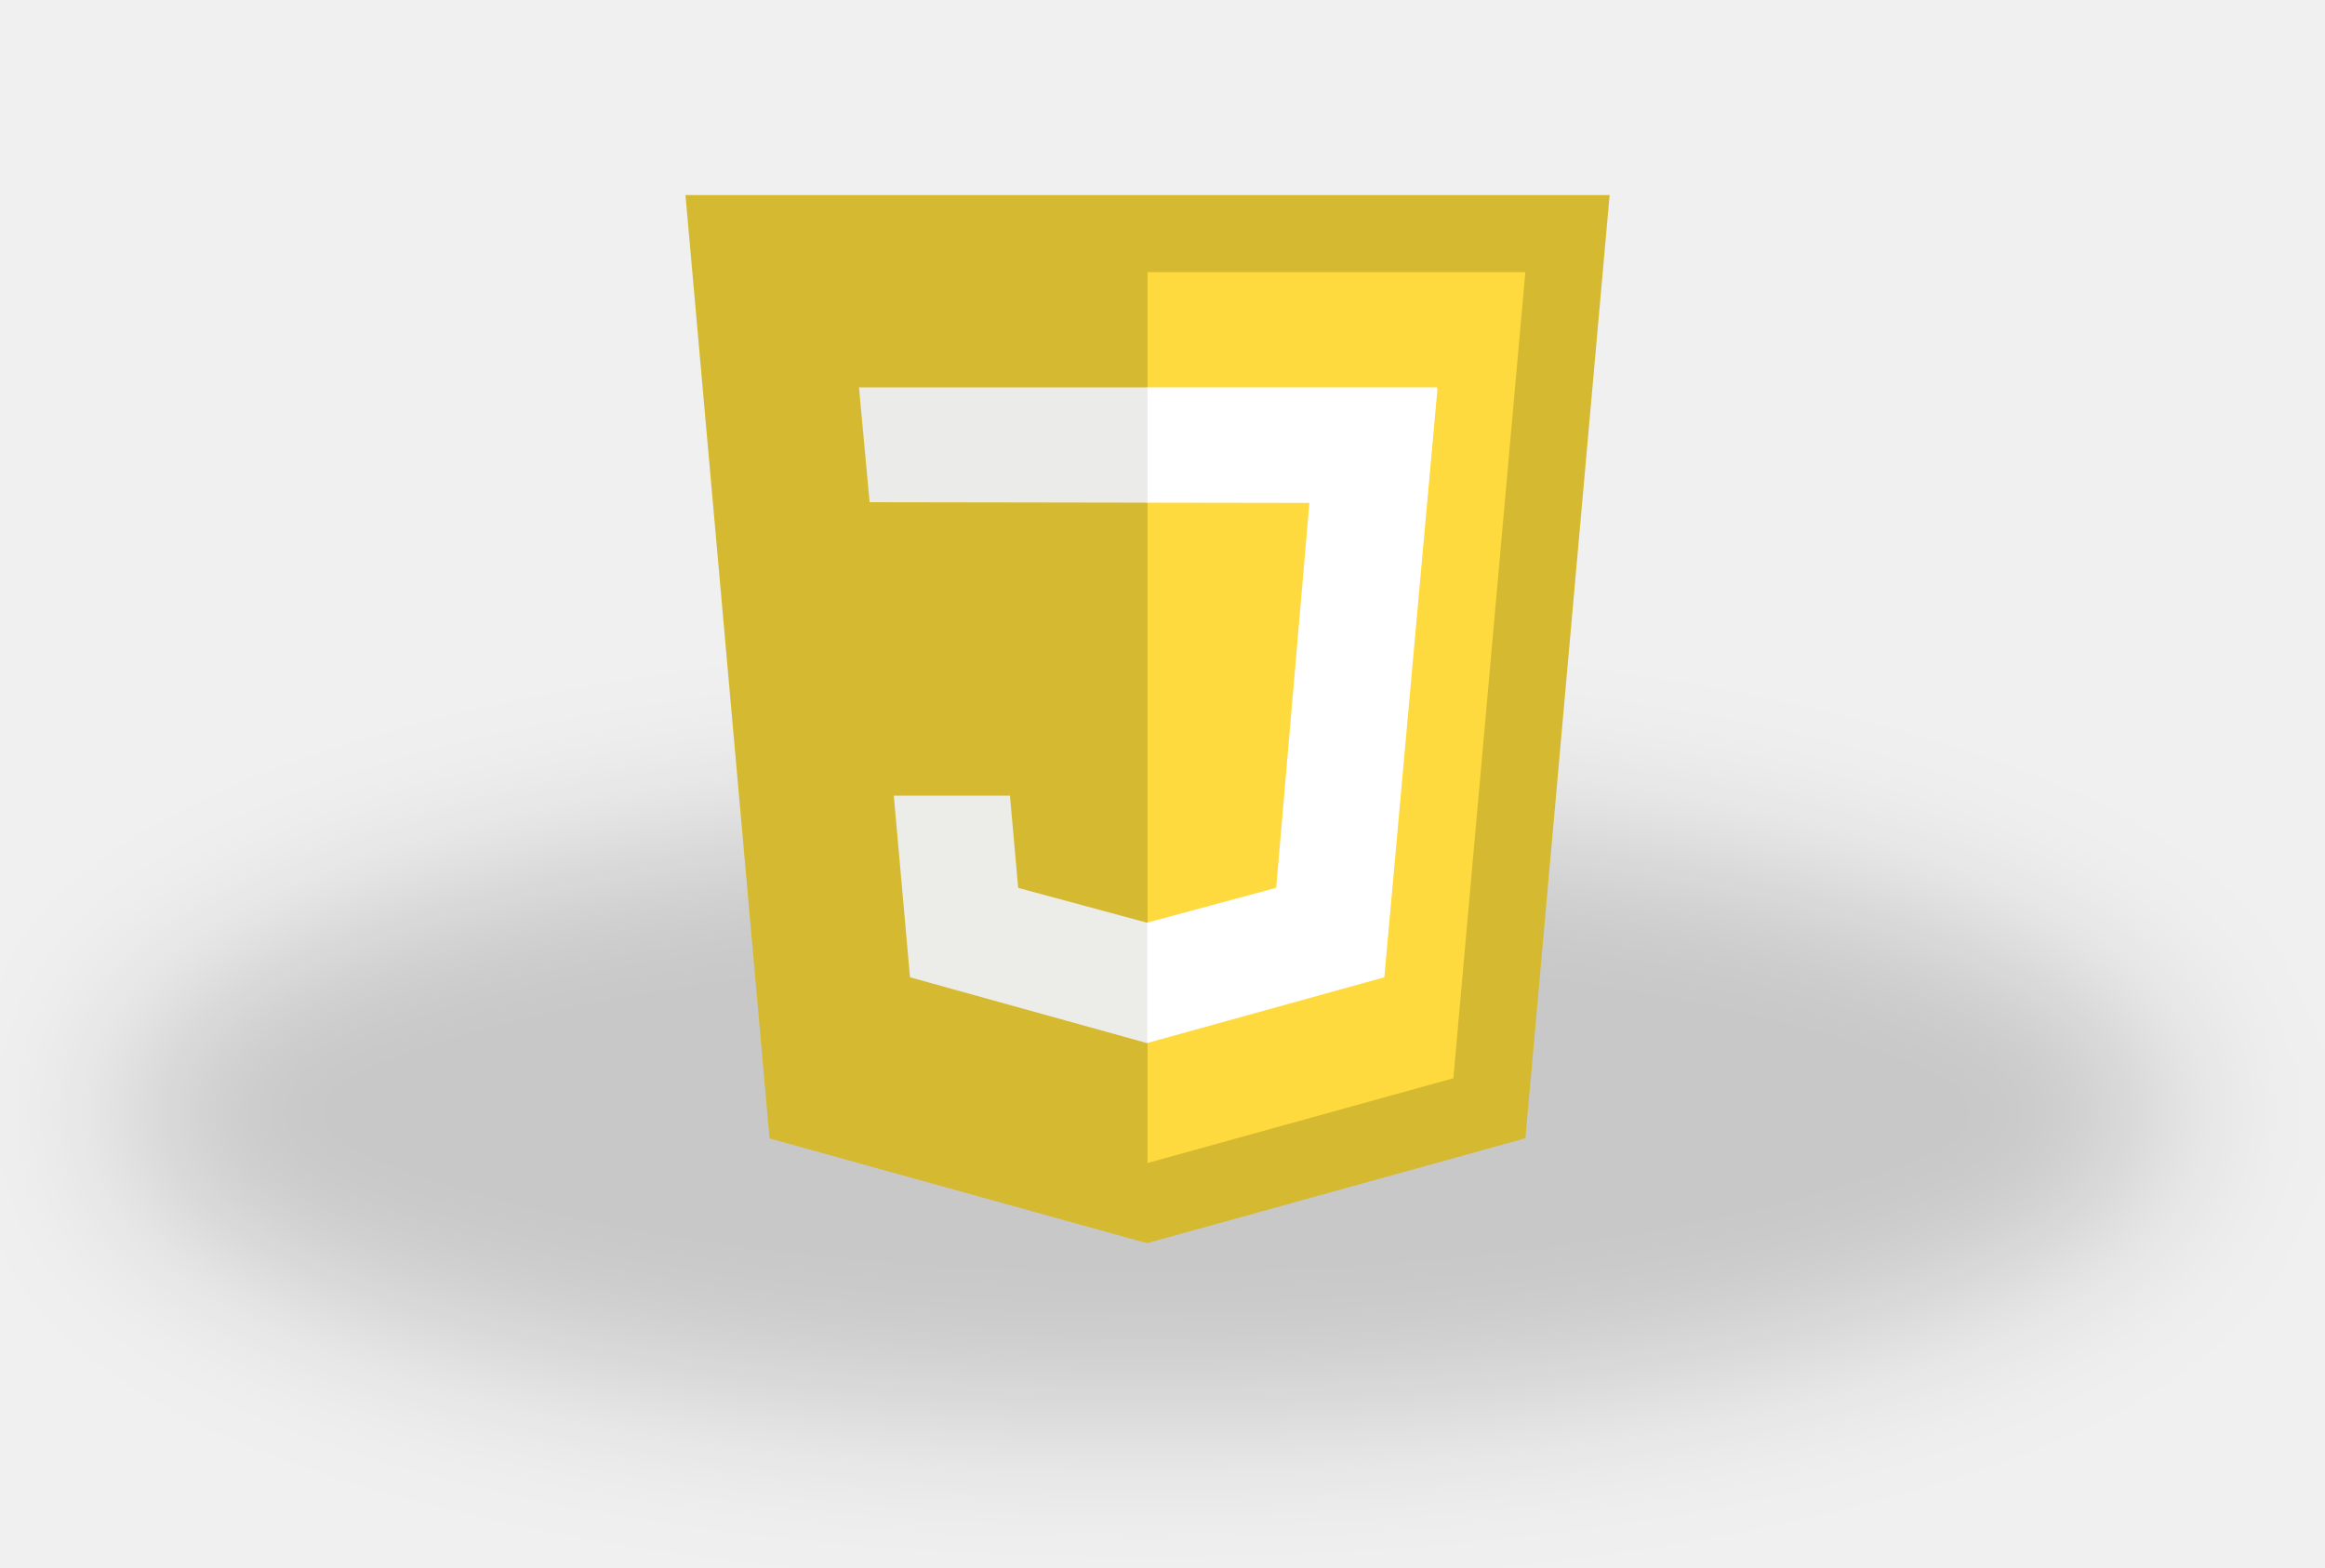
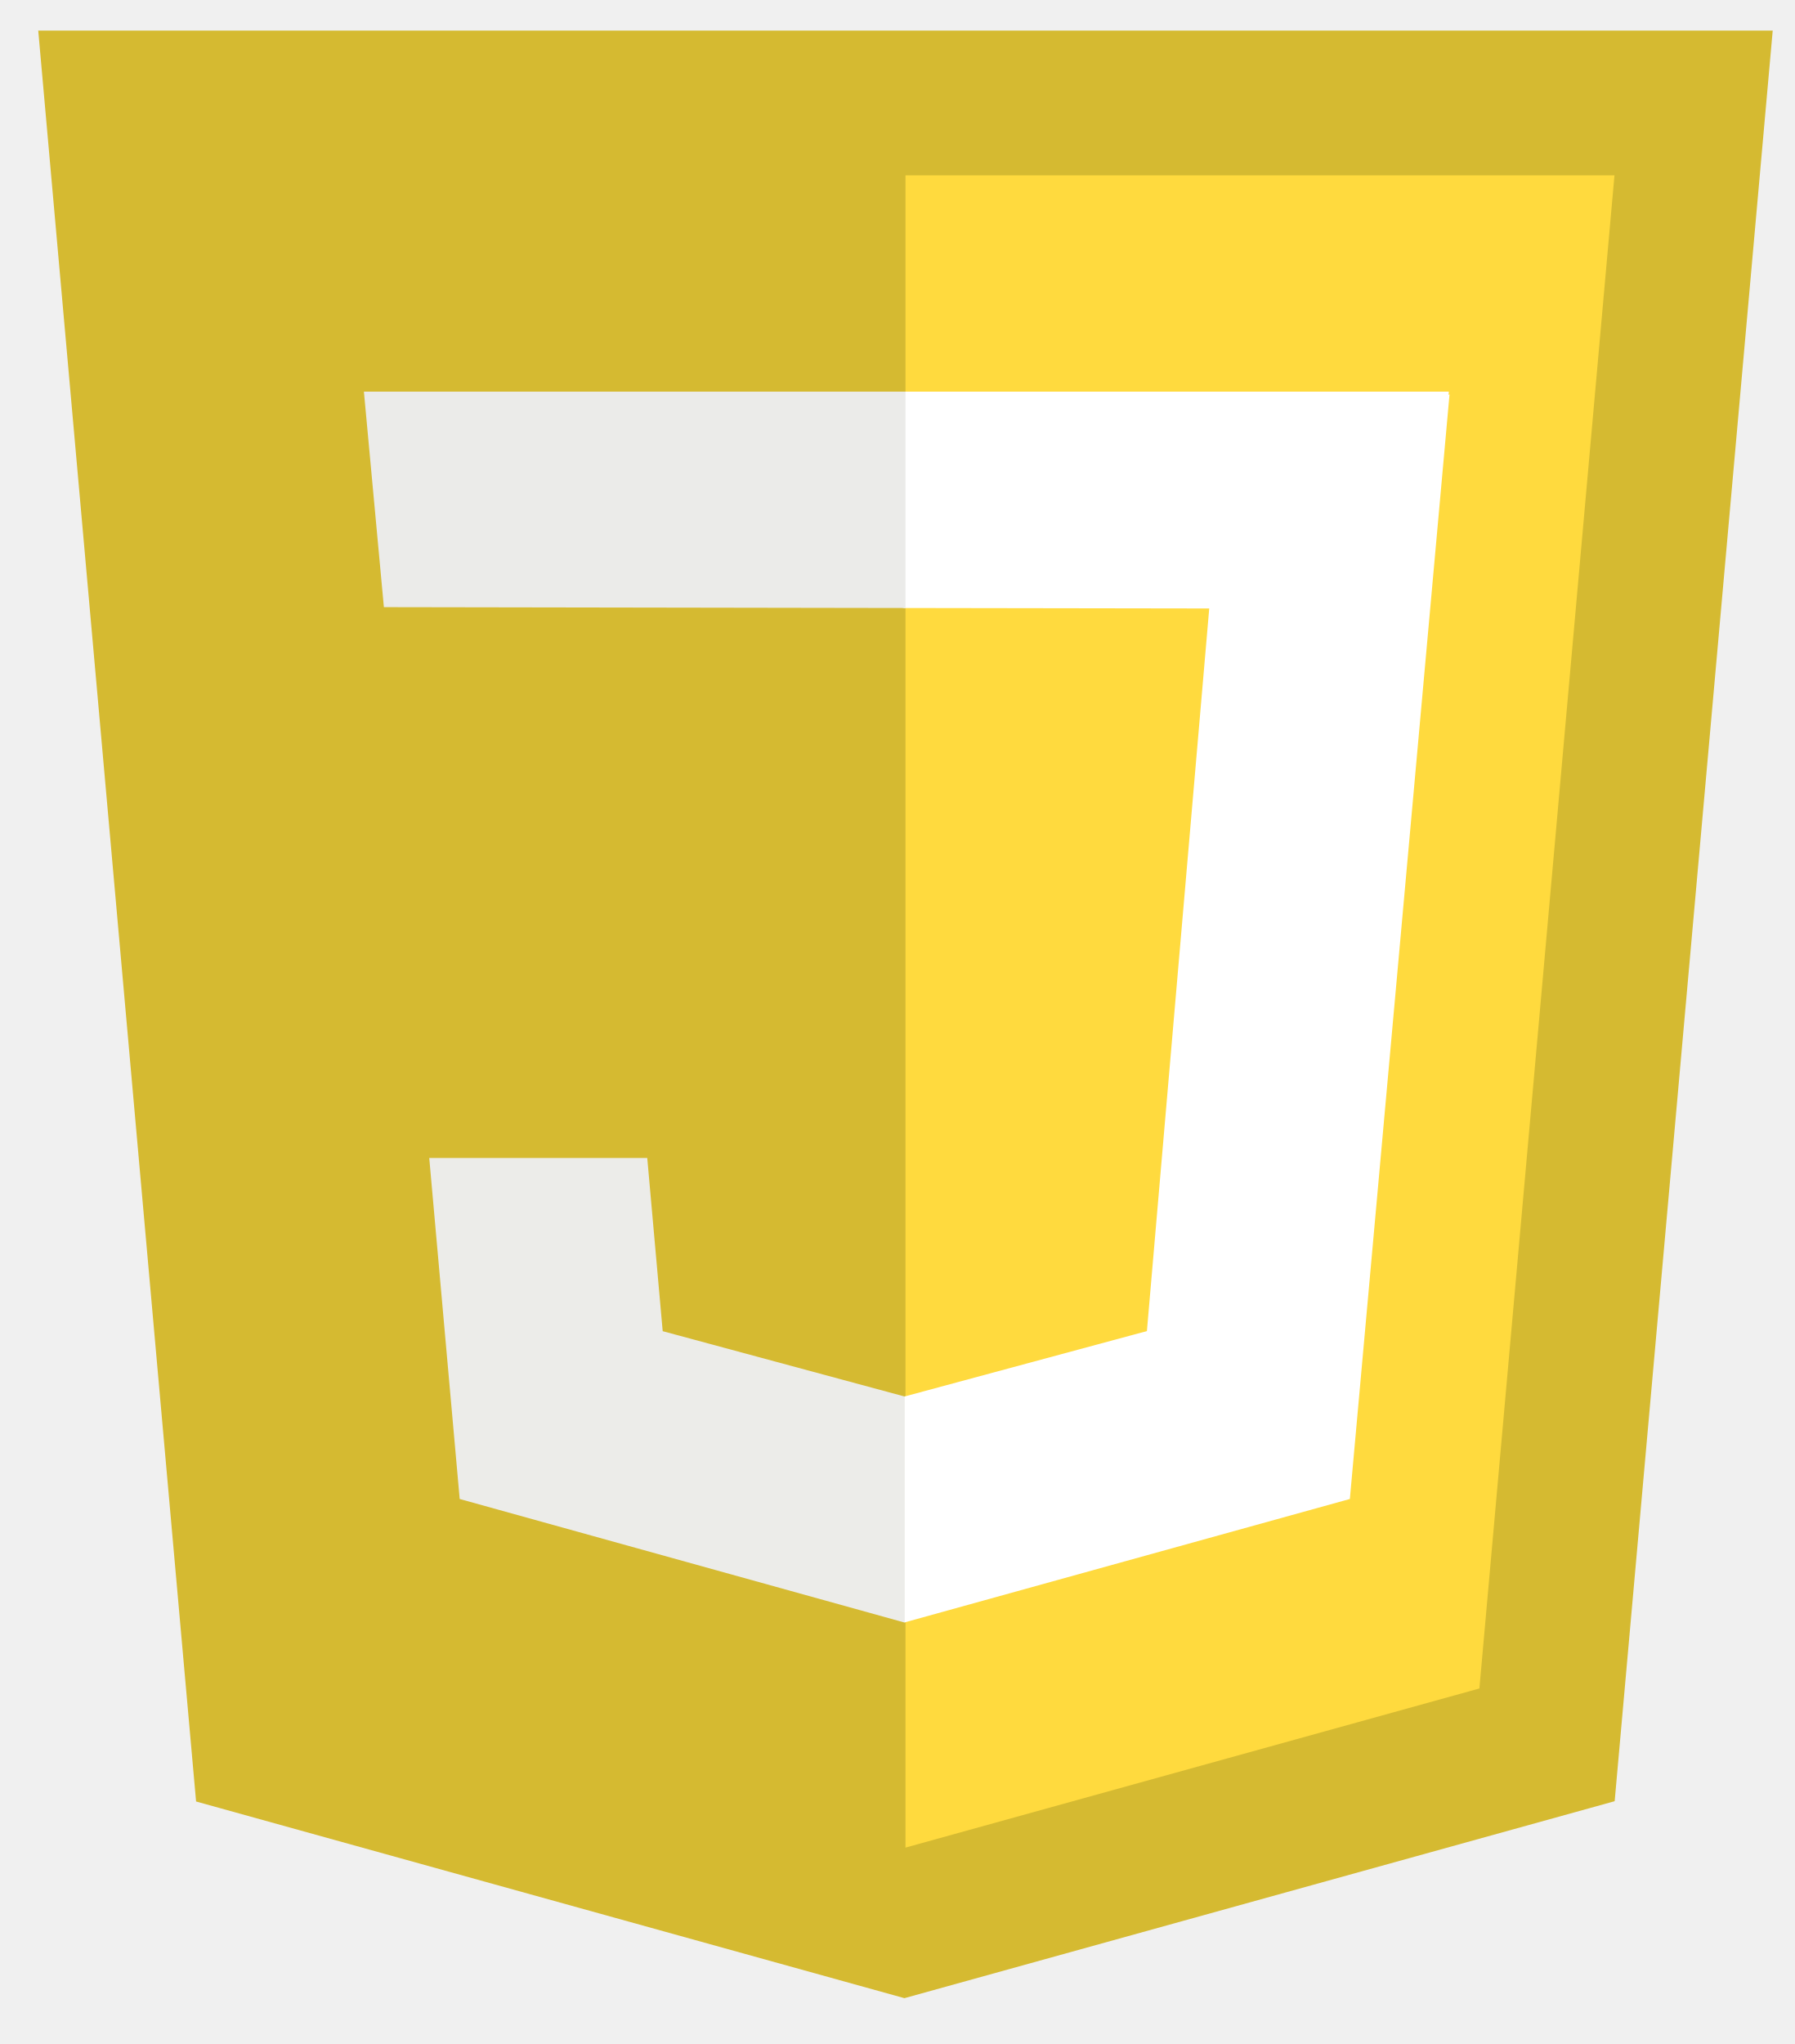
- <svg xmlns="http://www.w3.org/2000/svg" width="1166px" height="786px" viewBox="0 0 1166 786" version="1.1">
-   <defs>
-     <filter x="-50%" y="-50%" width="200%" height="200%" filterUnits="objectBoundingBox" id="filter-1">
-       <feGaussianBlur stdDeviation="41.948" in="SourceGraphic" result="blur" />
-     </filter>
-   </defs>
+ <svg xmlns="http://www.w3.org/2000/svg" width="36px" height="41px" viewBox="0 0 36 41" version="1.1">
+   <defs />
  <g id="Page-1" stroke="none" stroke-width="1" fill="none" fill-rule="evenodd">
-     <g id="shadow" transform="translate(59, 406)" filter="url(#filter-1)" fill="#000000" fill-opacity="0.17">
-       <ellipse id="Oval-15" cx="516" cy="152" rx="516" ry="152" />
+     <g id="javascript" transform="translate(0.710232, 0.551722)">
+       <path d="M3.224,35.584 L0.057,0.062 L34.857,0.062 L31.686,35.578 L17.436,39.529 L3.224,35.584" id="Fill-1" fill="#D5BA31" />
+       <path d="M28.972,33.317 L31.682,2.966 L17.457,2.966 L17.457,36.509 L28.972,33.317 Z" id="Fill-2" fill="#FFDA3E" />
+       <path d="M17.457,27.455 L17.438,27.46 L12.586,26.15 L12.276,22.676 L7.902,22.676 L8.513,29.516 L17.437,31.994 L17.457,31.988 L17.457,27.455" id="Fill-4" fill="#ECECE9" />
+       <path d="M23.669,10.291 L22.301,26.148 L17.442,27.459 L17.442,31.991 L26.373,29.516 L28.373,7.357 L23.669,10.291 Z" id="Fill-9" fill="#FFFFFF" />
+       <path d="M17.417,11.644 L27.969,11.66 L28.056,10.681 L28.255,8.473 L28.359,7.304 L17.417,7.304 L17.417,11.644 Z" id="Fill-11" fill="#FFFFFF" />
+       <path d="M6.992,11.627 L6.591,7.304 L17.457,7.304 L17.457,11.644 L6.992,11.627 Z" id="Fill-12" fill="#EBEBE9" />
    </g>
-     <g id="javascript" transform="translate(343, 97)">
-       <path d="M42.938,473.921 L0.759,0.825 L464.241,0.825 L422.016,473.846 L232.216,526.466 L42.938,473.921" id="Fill-1" fill="#D5BA31" />
-       <path d="M385.868,443.727 L421.952,39.508 L232.5,39.508 L232.5,486.246 L385.868,443.727 Z" id="Fill-2" fill="#FFDA3E" />
-       <path d="M232.5,365.664 L232.246,365.733 L167.626,348.283 L163.493,302.007 L105.247,302.007 L113.377,393.112 L232.233,426.107 L232.5,426.033 L232.5,365.664" id="Fill-4" fill="#ECECE9" />
-       <path d="M315.236,137.061 L297.013,348.247 L232.299,365.713 L232.299,426.079 L351.249,393.112 L377.883,97.99 L315.236,137.061 Z" id="Fill-9" fill="#FFFFFF" />
-       <path d="M231.966,155.078 L372.506,155.299 L373.67,142.257 L376.313,112.842 L377.701,97.276 L231.966,97.276 L231.966,155.078 Z" id="Fill-11" fill="#FFFFFF" />
-       <path d="M93.125,154.855 L87.78,97.276 L232.5,97.276 L232.5,155.078 L93.125,154.855 Z" id="Fill-12" fill="#EBEBE9" />
-     </g>
-     <g id="SLICES" transform="translate(-1278, -2321)" />
  </g>
</svg>
